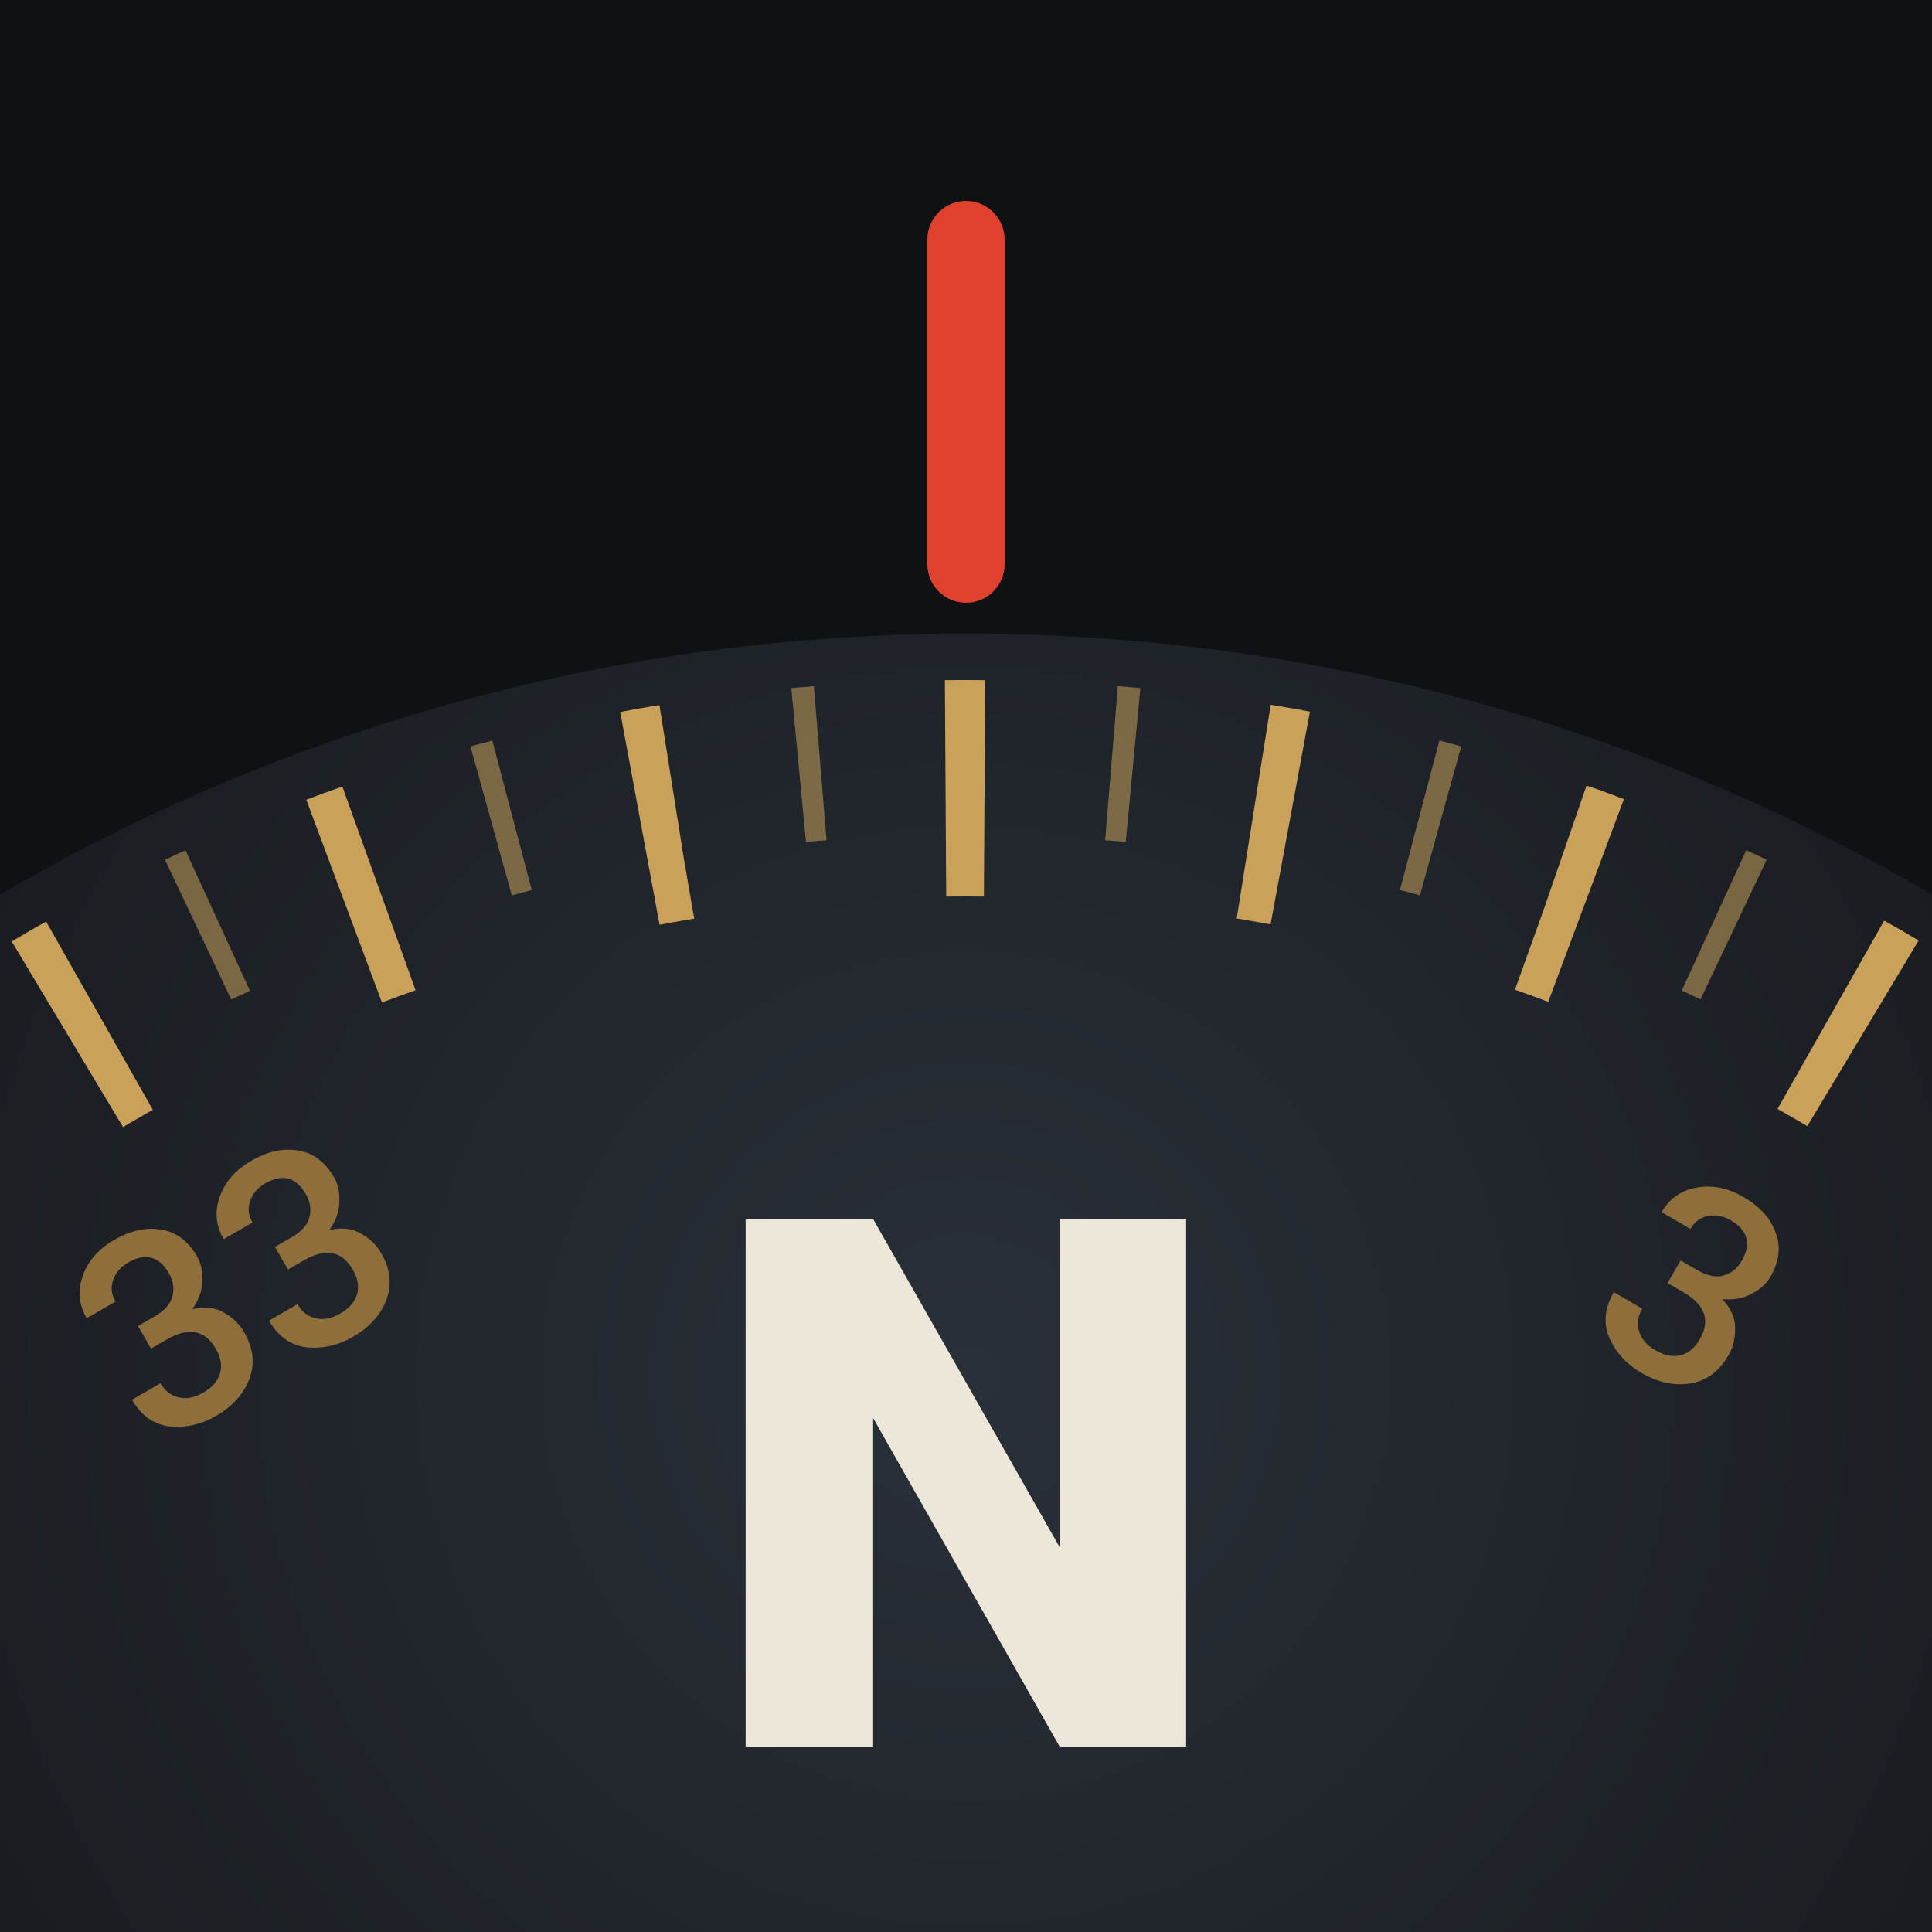
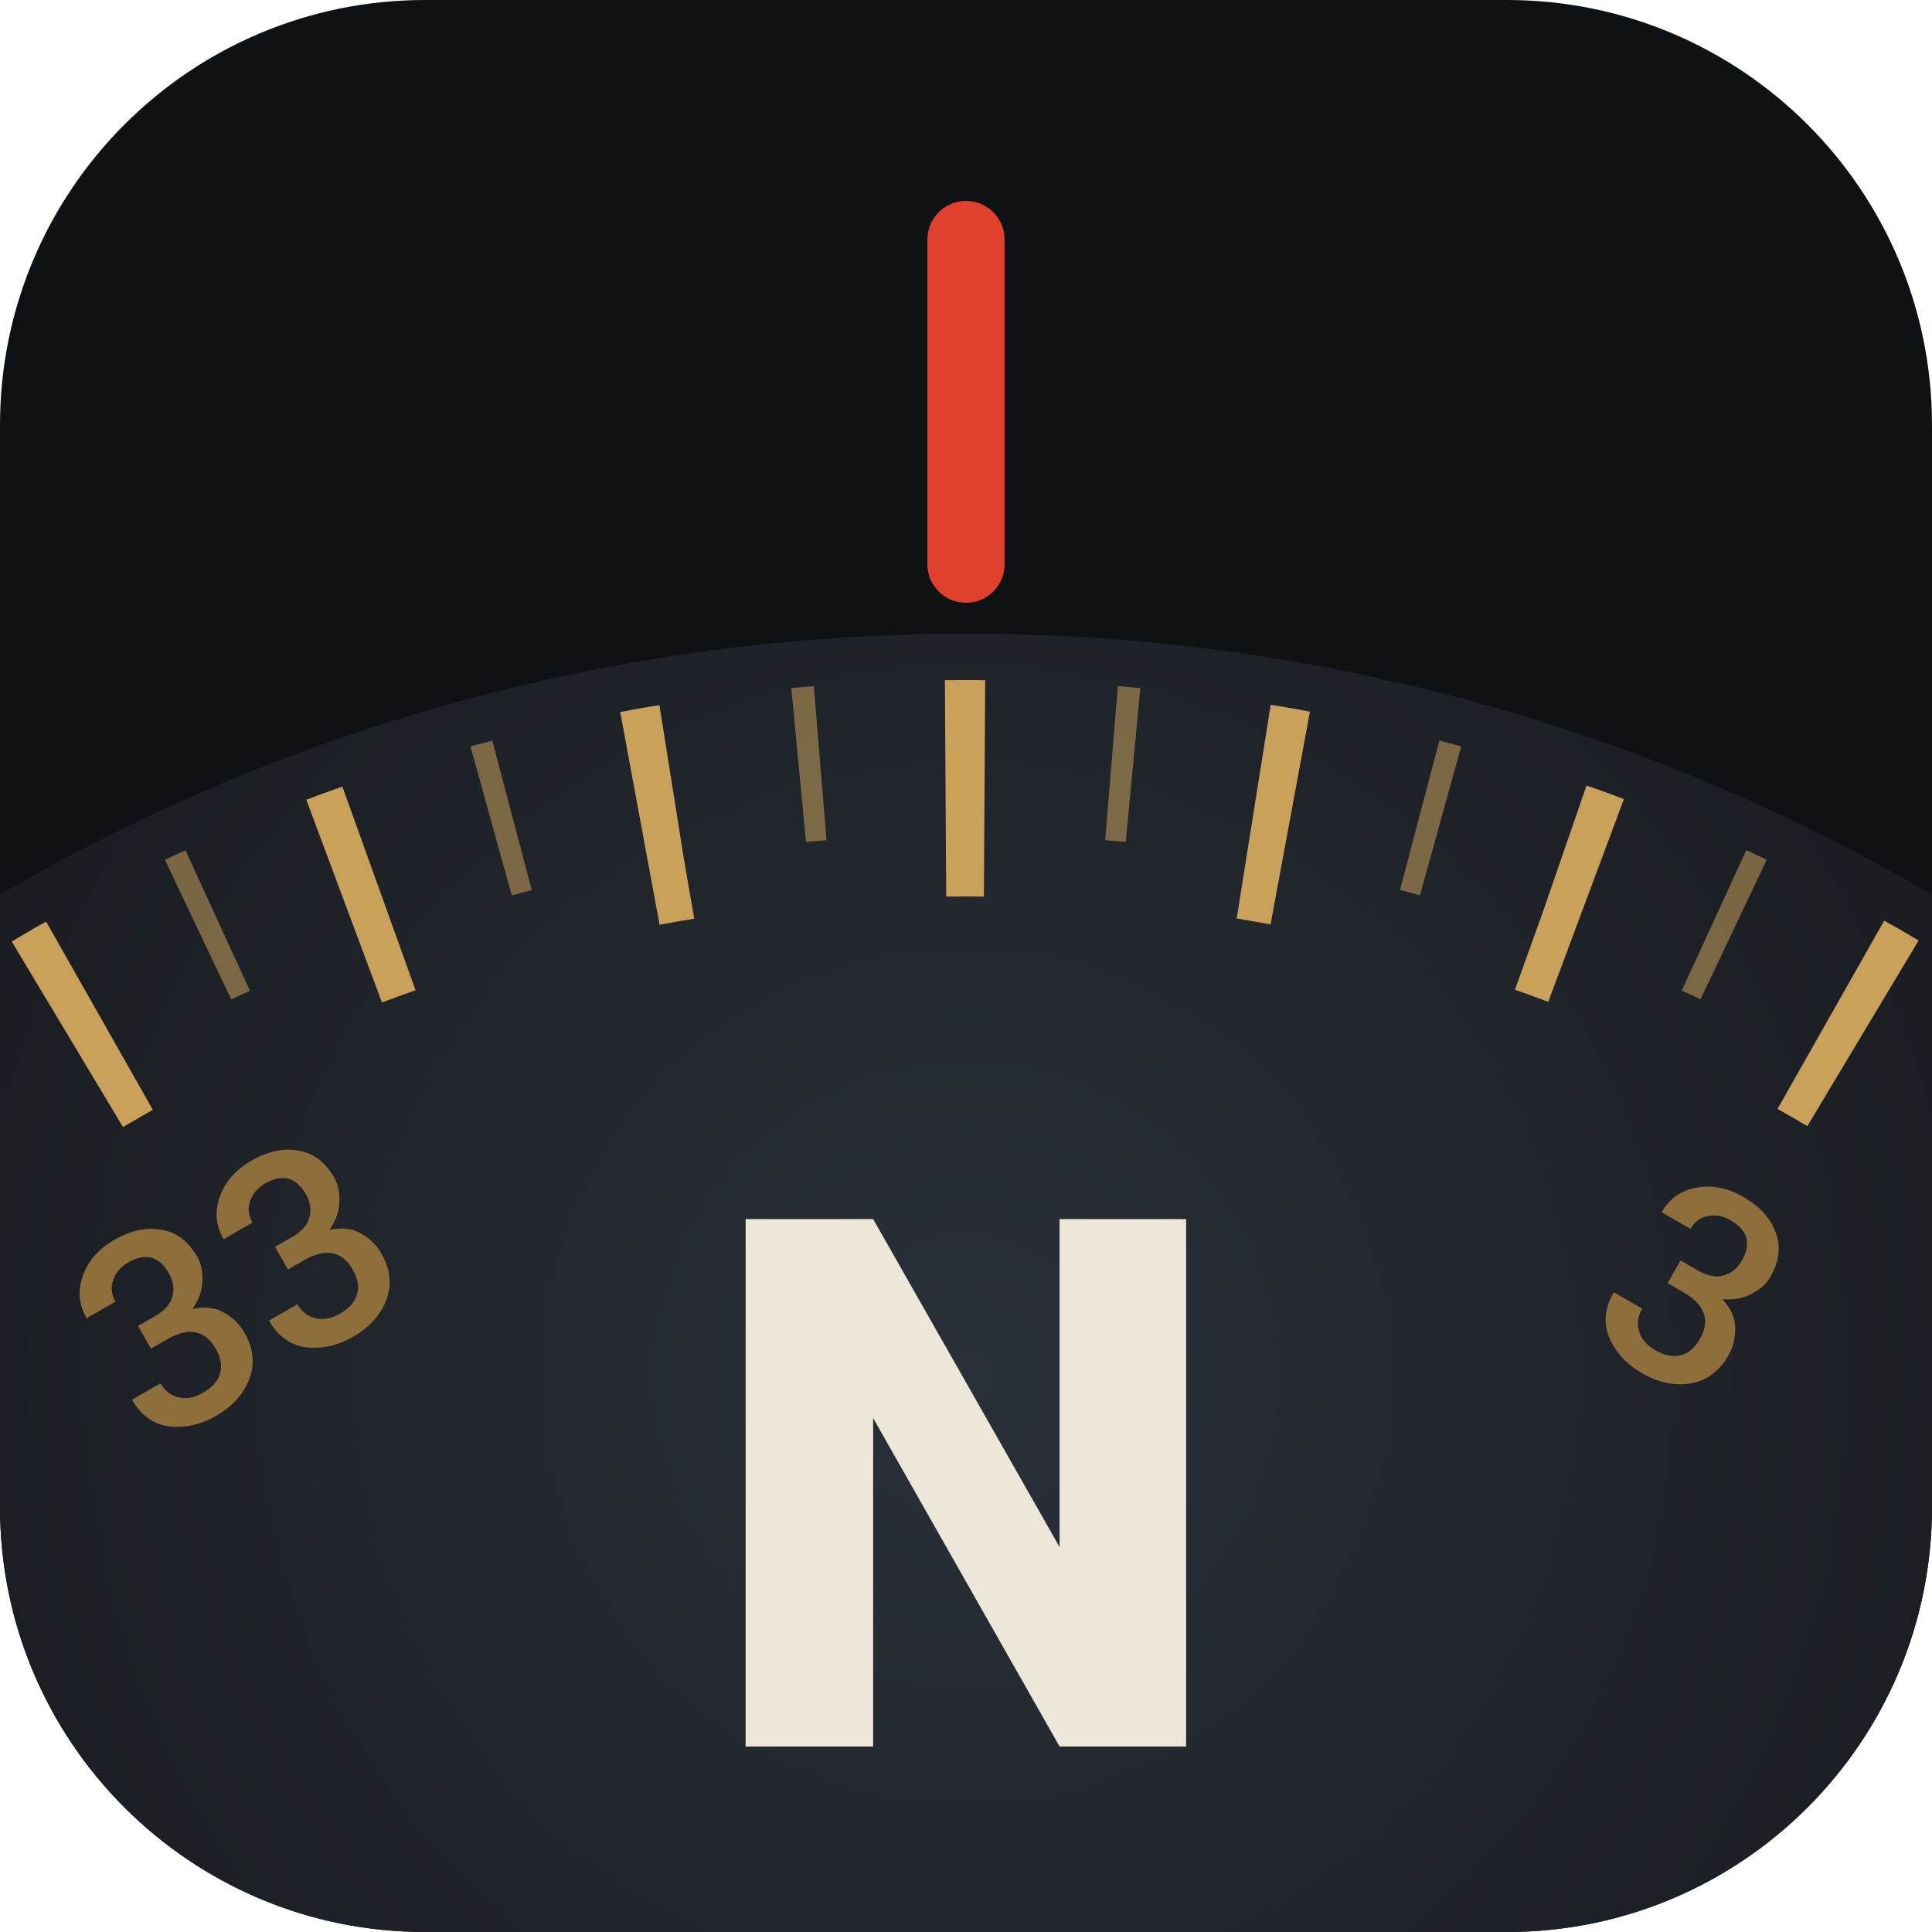
<svg xmlns="http://www.w3.org/2000/svg" viewBox="0 0 100 100" width="1024" height="1024">
  <defs>
    <radialGradient id="cardGlow" gradientUnits="userSpaceOnUse" cx="50" cy="62" r="46">
      <stop offset="0" stop-color="#2A3038" />
      <stop offset="1" stop-color="#14171B" />
    </radialGradient>
+     <clipPath id="round">
+       <rect width="100" height="100" rx="22" />
+     </clipPath>
  </defs>
-   <rect width="100" height="100" fill="#0F1215" />
-   <g transform="translate(50 60) scale(1.6) translate(-50 -55)">
-     <circle cx="50" cy="100" r="62" fill="url(#cardGlow)" />
-     <circle cx="50" cy="100" r="58" fill="none" stroke="#C9A15B" stroke-opacity=".55" stroke-width="5" stroke-dasharray=".7 4.362" stroke-dashoffset=".35" transform="rotate(-90 50 100)" />
-     <circle cx="50" cy="100" r="57" fill="none" stroke="#C9A15B" stroke-width="7" stroke-dasharray="1.2 8.748" stroke-dashoffset=".6" transform="rotate(-90 50 100)" />
-     <text x="28.00" y="61.89" text-anchor="middle" font-family="Roboto, sans-serif" font-weight="500" font-size="9" fill="#8E6F3C" transform="rotate(-30 28.00 61.89)">33</text>
-     <text x="72.00" y="61.89" text-anchor="middle" font-family="Roboto, sans-serif" font-weight="500" font-size="9" fill="#8E6F3C" transform="rotate(30 72.00 61.89)">3</text>
-     <text x="50" y="74" text-anchor="middle" font-family="Roboto, sans-serif" font-weight="900" font-size="24" fill="#EDE7DA">N</text>
-     <rect x="48.75" y="24" width="2.5" height="13" rx="1.25" fill="#E0412F" />
+   <g clip-path="url(#round)">
+     <rect width="100" height="100" fill="#0F1215" />
+     <g transform="translate(50 60) scale(1.6) translate(-50 -55)">
+       <circle cx="50" cy="100" r="62" fill="url(#cardGlow)" />
+       <circle cx="50" cy="100" r="58" fill="none" stroke="#C9A15B" stroke-opacity=".55" stroke-width="5" stroke-dasharray=".7 4.362" stroke-dashoffset=".35" transform="rotate(-90 50 100)" />
+       <circle cx="50" cy="100" r="57" fill="none" stroke="#C9A15B" stroke-width="7" stroke-dasharray="1.2 8.748" stroke-dashoffset=".6" transform="rotate(-90 50 100)" />
+       <text x="28.00" y="61.89" text-anchor="middle" font-family="Roboto, sans-serif" font-weight="500" font-size="9" fill="#8E6F3C" transform="rotate(-30 28.00 61.89)">33</text>
+       <text x="72.00" y="61.89" text-anchor="middle" font-family="Roboto, sans-serif" font-weight="500" font-size="9" fill="#8E6F3C" transform="rotate(30 72.00 61.89)">3</text>
+       <text x="50" y="74" text-anchor="middle" font-family="Roboto, sans-serif" font-weight="900" font-size="24" fill="#EDE7DA">N</text>
+       <rect x="48.75" y="24" width="2.5" height="13" rx="1.25" fill="#E0412F" />
+     </g>
  </g>
</svg>
